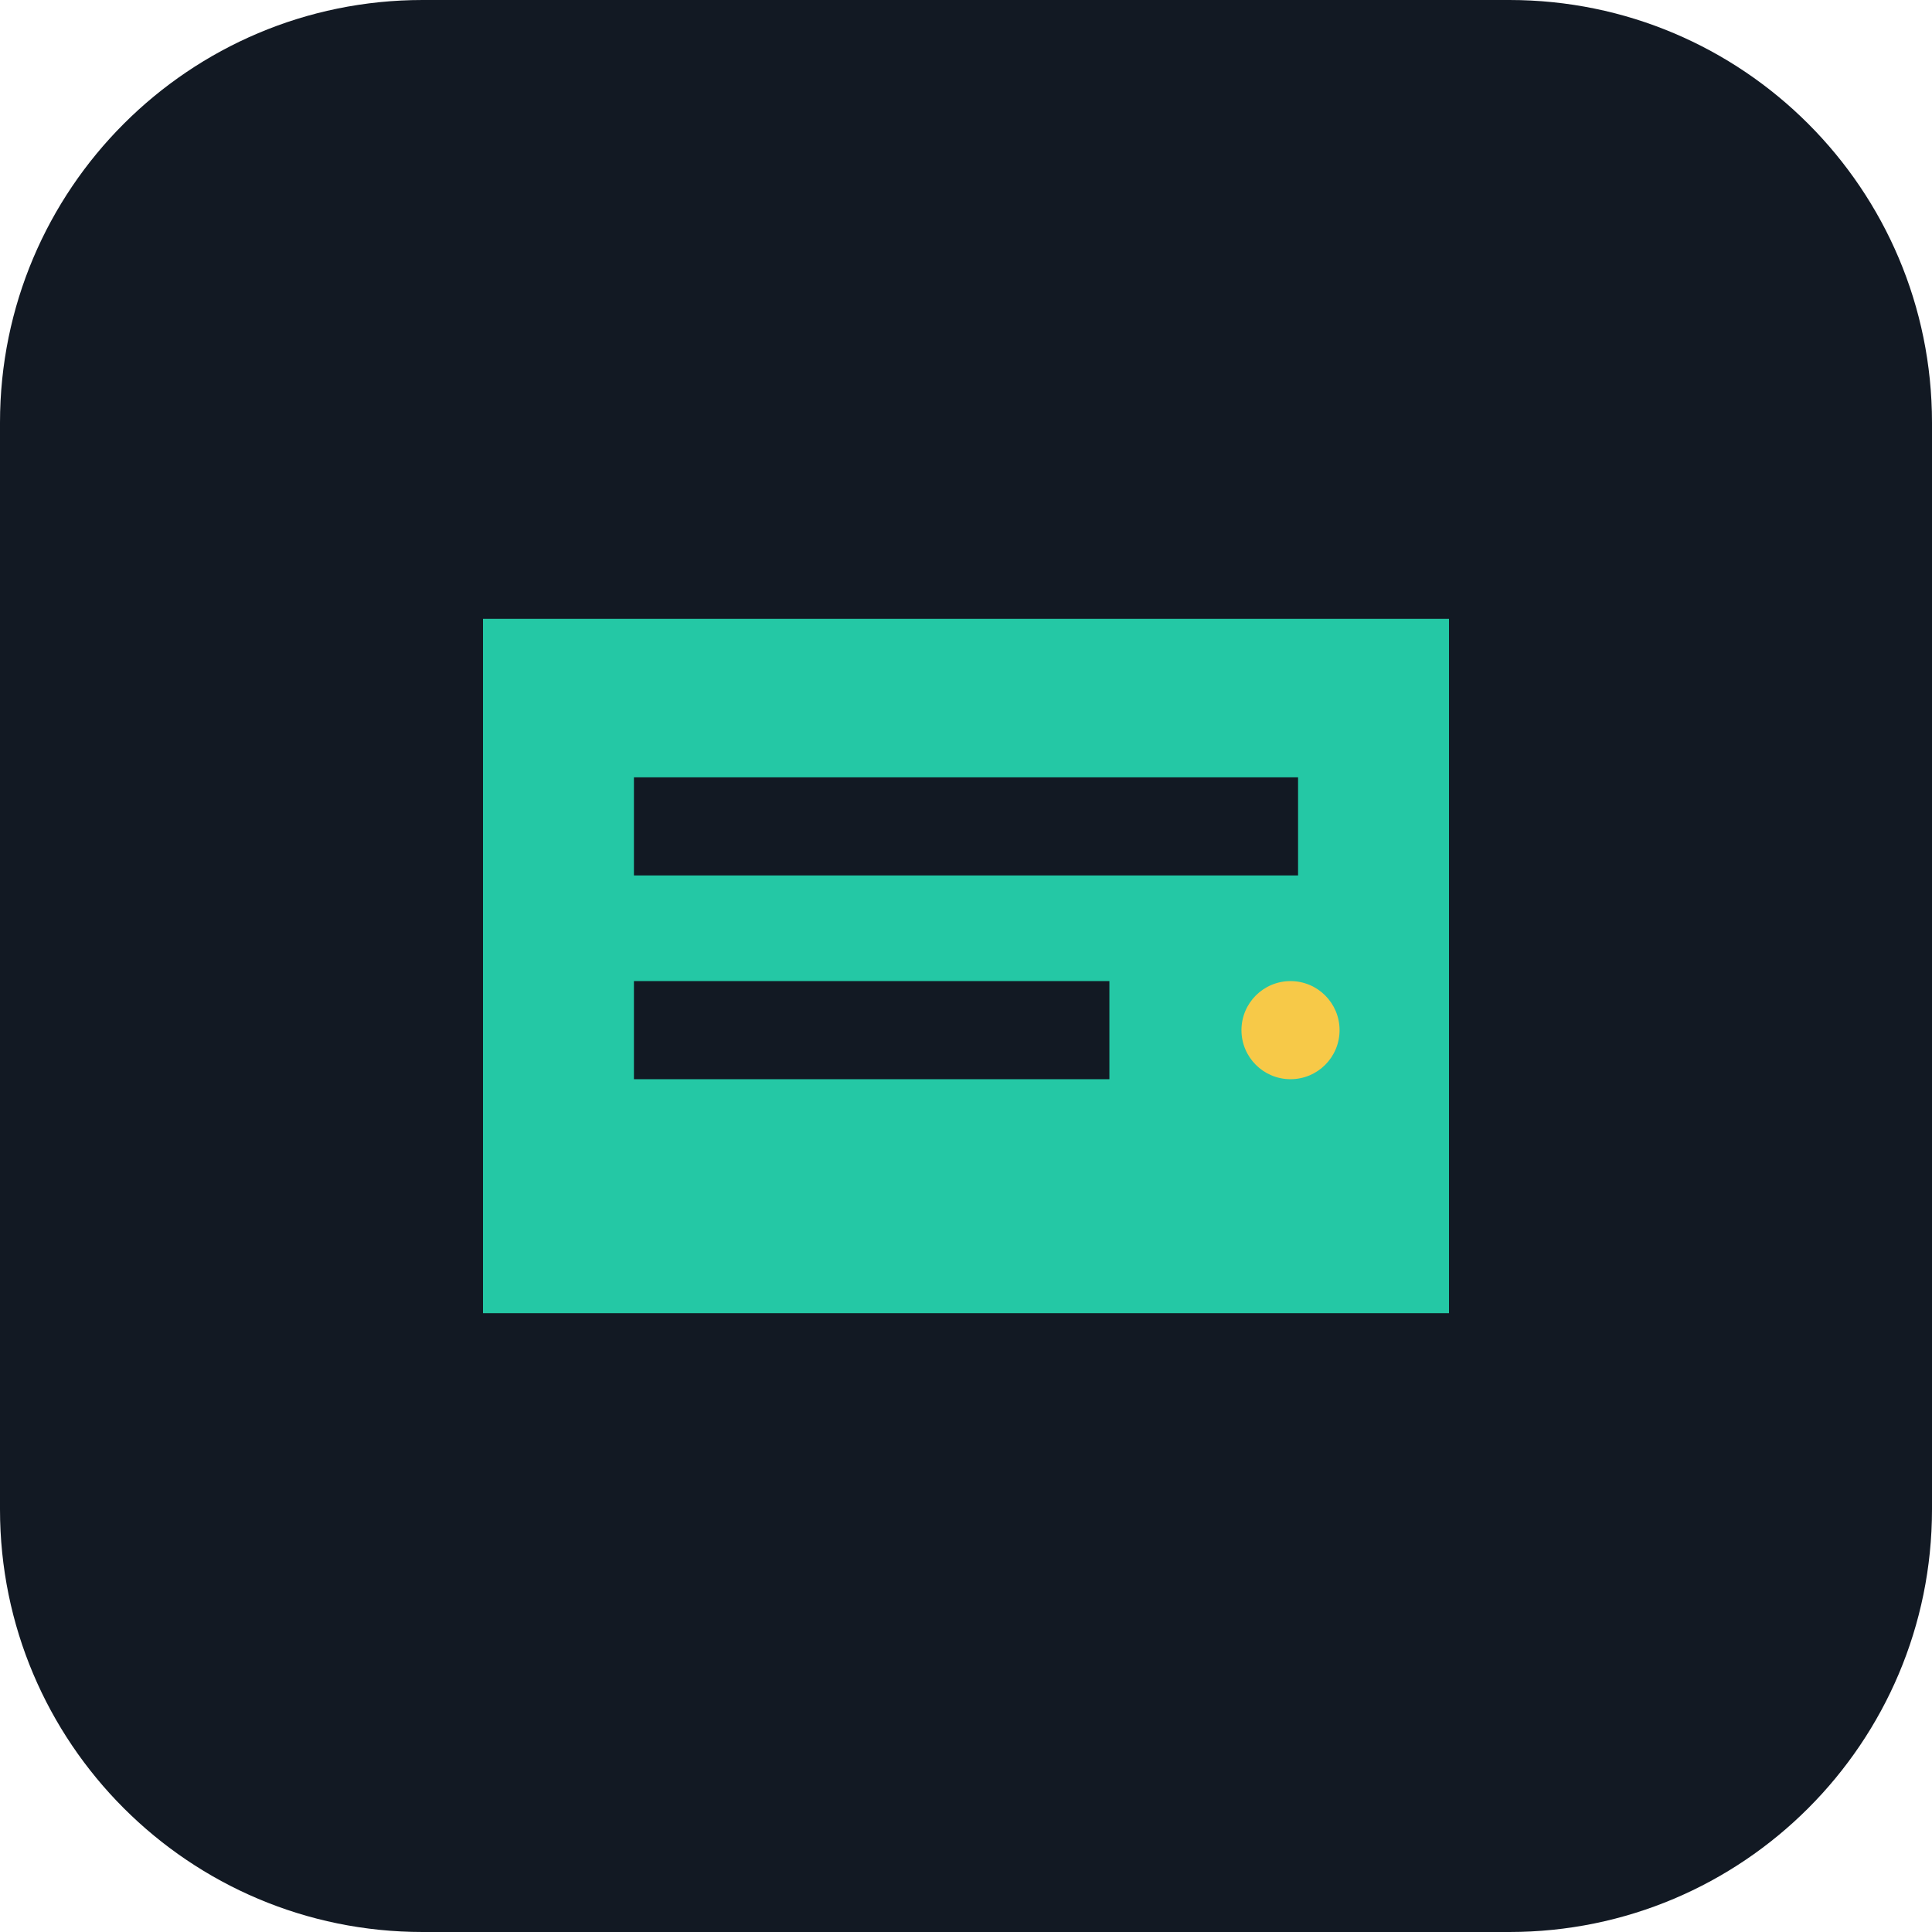
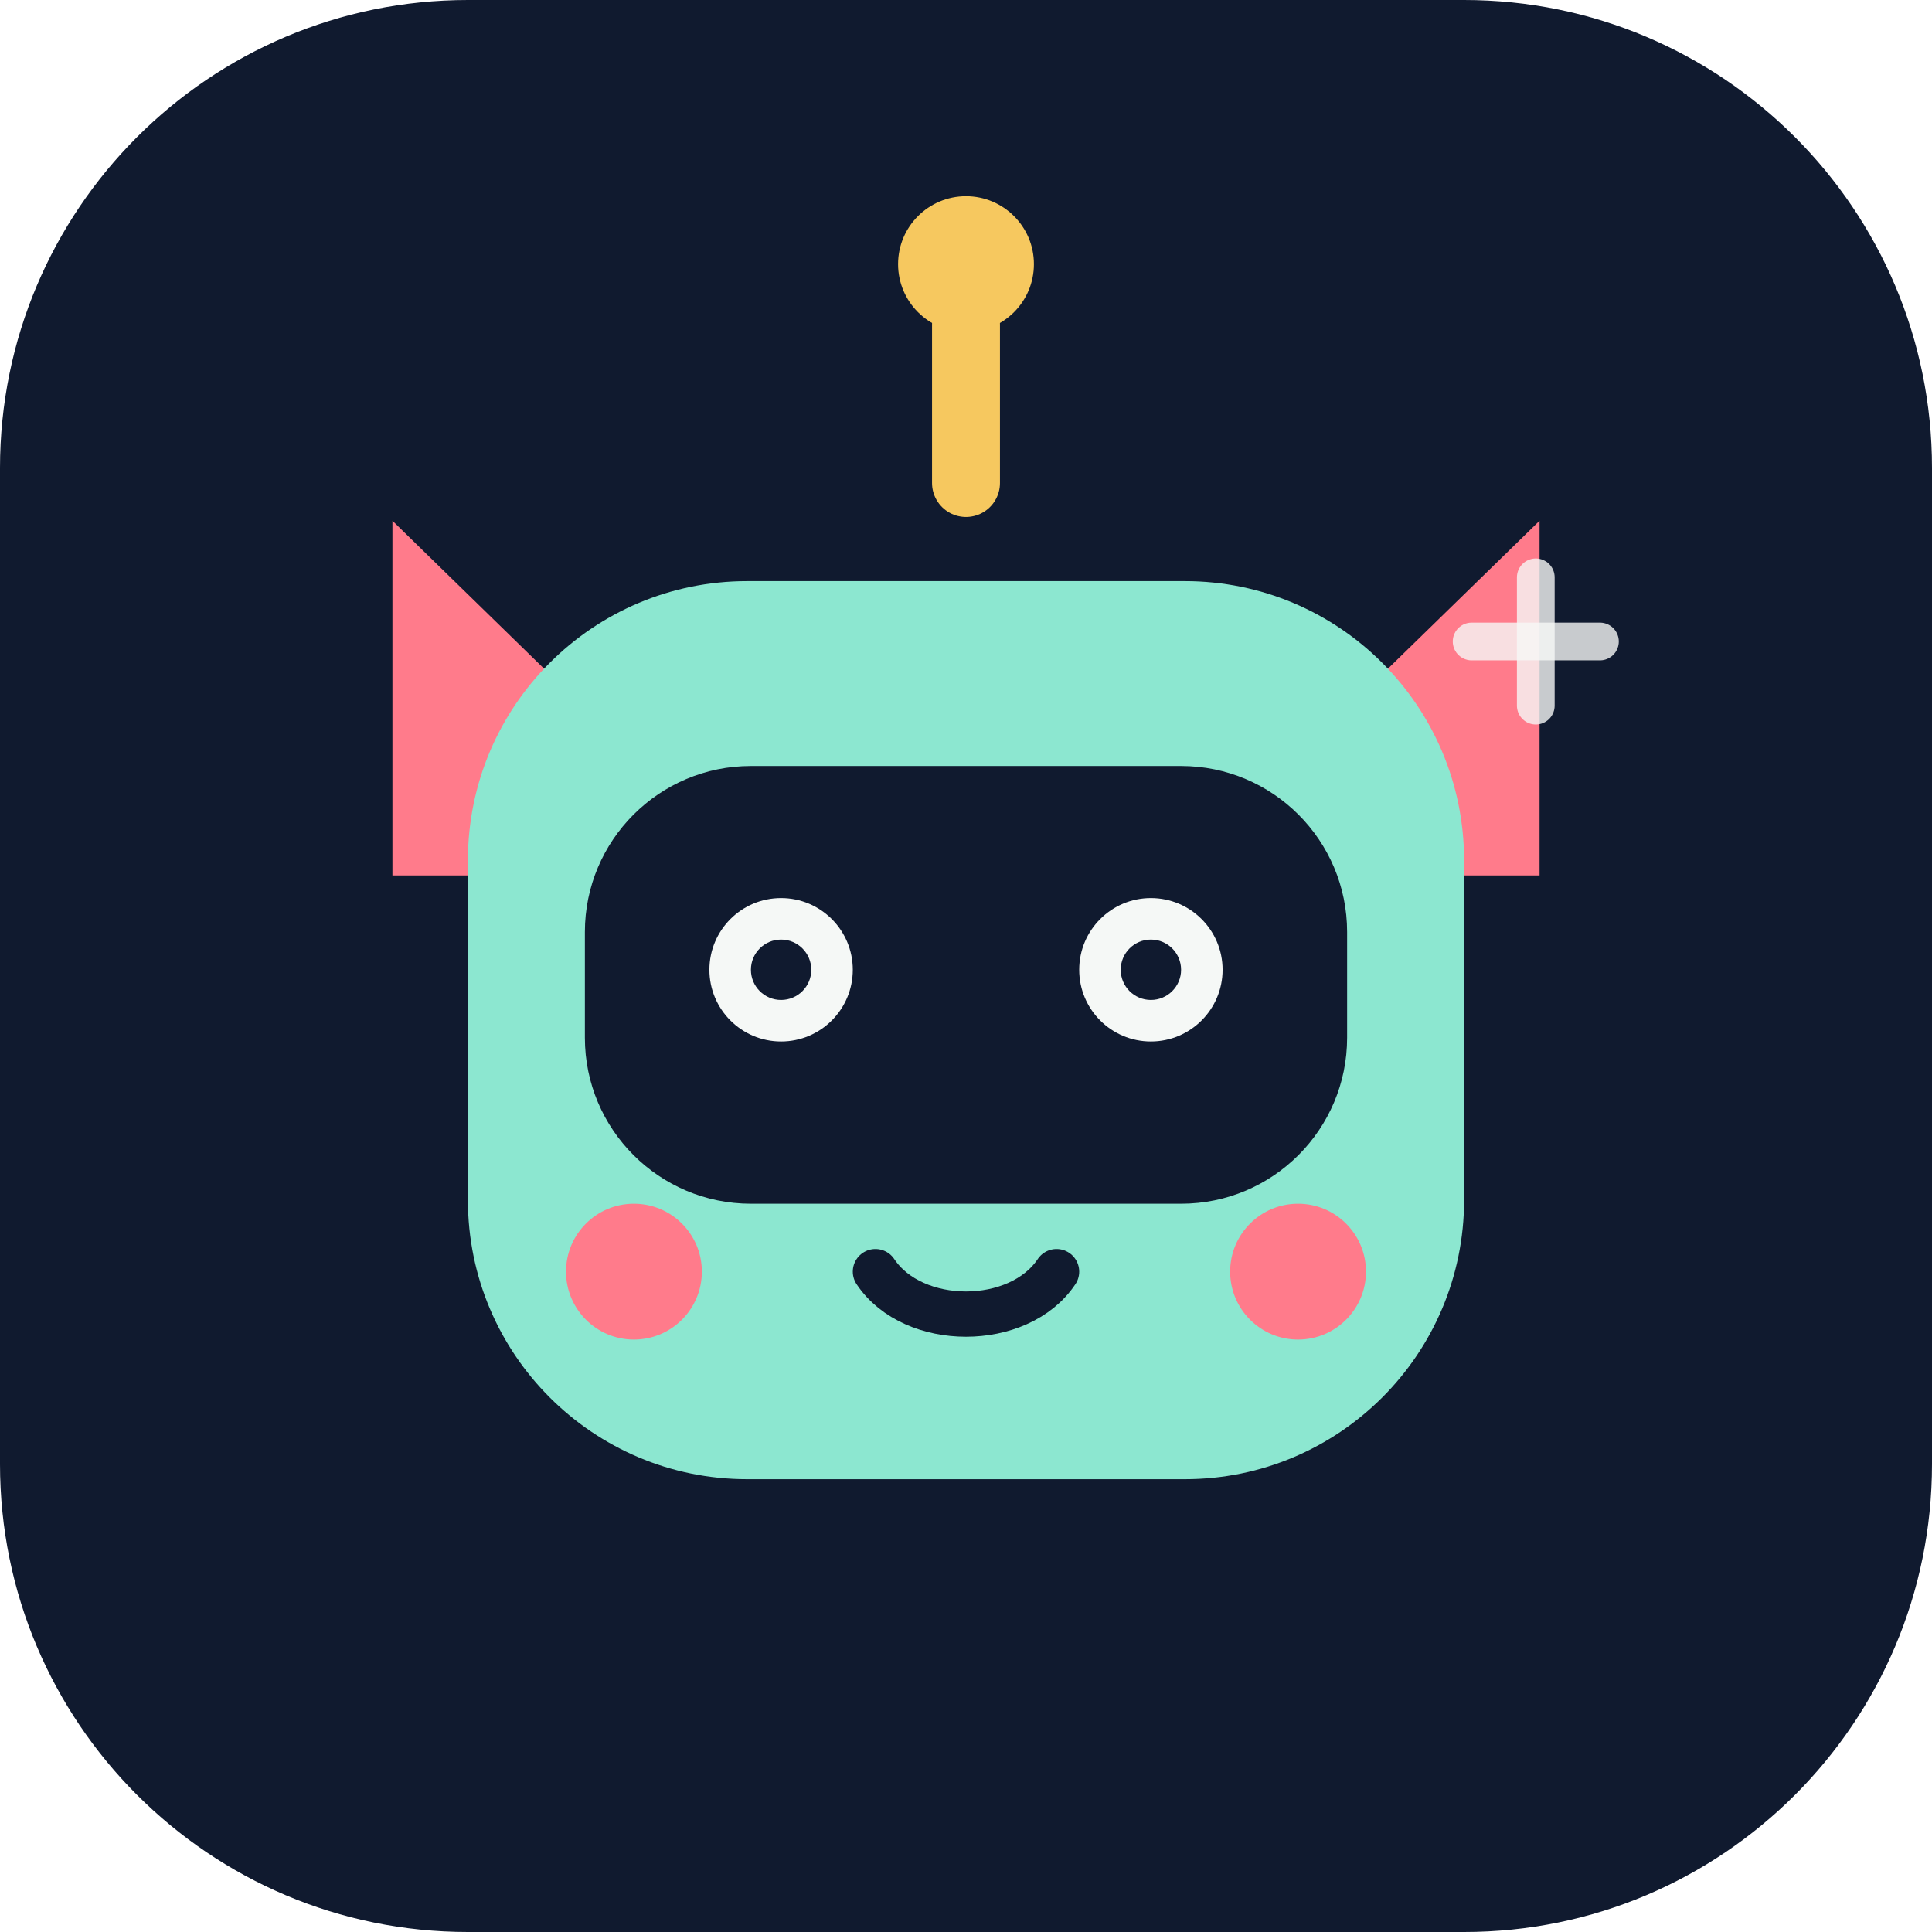
- <svg xmlns="http://www.w3.org/2000/svg" viewBox="0 0 512 512">
-   <rect width="512" height="512" rx="112" fill="#121923" />
-   <path d="M128 164h256v184H128z" fill="#24c8a5" />
-   <path d="M168 206h176v26H168zm0 54h126v26H168z" fill="#121923" />
-   <circle cx="342" cy="273" r="13" fill="#f7c948" />
+ <svg xmlns="http://www.w3.org/2000/svg" viewBox="0 0 512 512" role="img" aria-labelledby="title desc">
+   <rect width="512" height="512" rx="124" fill="#101a2f" />
+   <path d="M256 86v42" stroke="#f6c85f" stroke-width="18" stroke-linecap="round" />
+   <circle cx="256" cy="70" r="18" fill="#f6c85f" />
+   <path d="M145 178 104 138v94h41m222-54 41-40v94h-41" fill="#ff7b8b" />
+   <rect x="124" y="154" width="264" height="238" rx="74" fill="#8ce7d0" />
+   <rect x="155" y="203" width="202" height="116" rx="44" fill="#101a2f" />
+   <circle cx="207" cy="257" r="19" fill="#f5f8f6" />
+   <circle cx="305" cy="257" r="19" fill="#f5f8f6" />
+   <circle cx="207" cy="257" r="8" fill="#101a2f" />
+   <circle cx="305" cy="257" r="8" fill="#101a2f" />
+   <circle cx="168" cy="337" r="18" fill="#ff7b8b" />
+   <circle cx="344" cy="337" r="18" fill="#ff7b8b" />
+   <path d="M232 337c10 15 38 15 48 0" fill="none" stroke="#101a2f" stroke-width="12" stroke-linecap="round" />
+   <path d="M390 170h34" stroke="#f6f8f6" stroke-width="10" stroke-linecap="round" opacity=".8" />
+   <path d="M407 153v34" stroke="#f6f8f6" stroke-width="10" stroke-linecap="round" opacity=".8" />
</svg>
